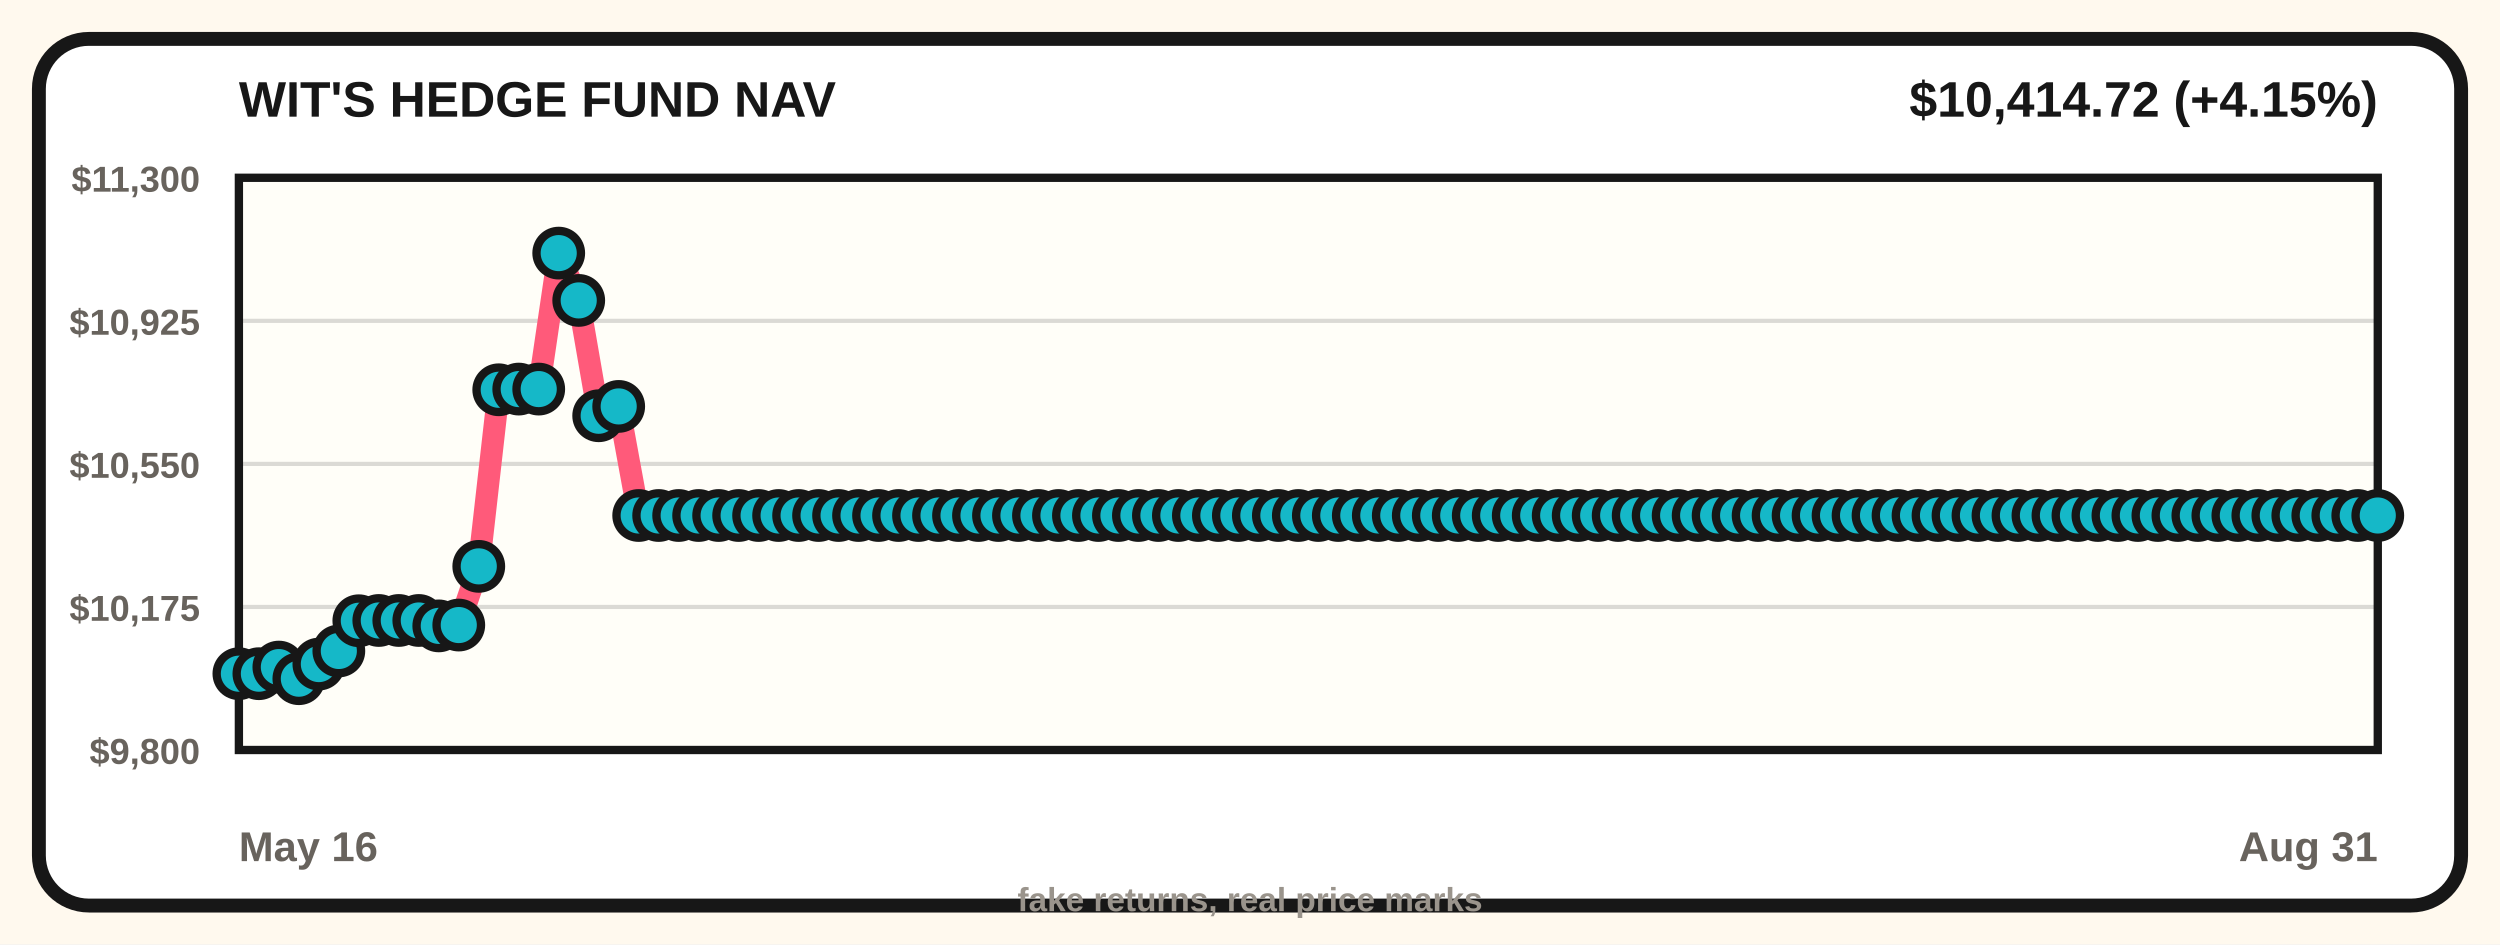
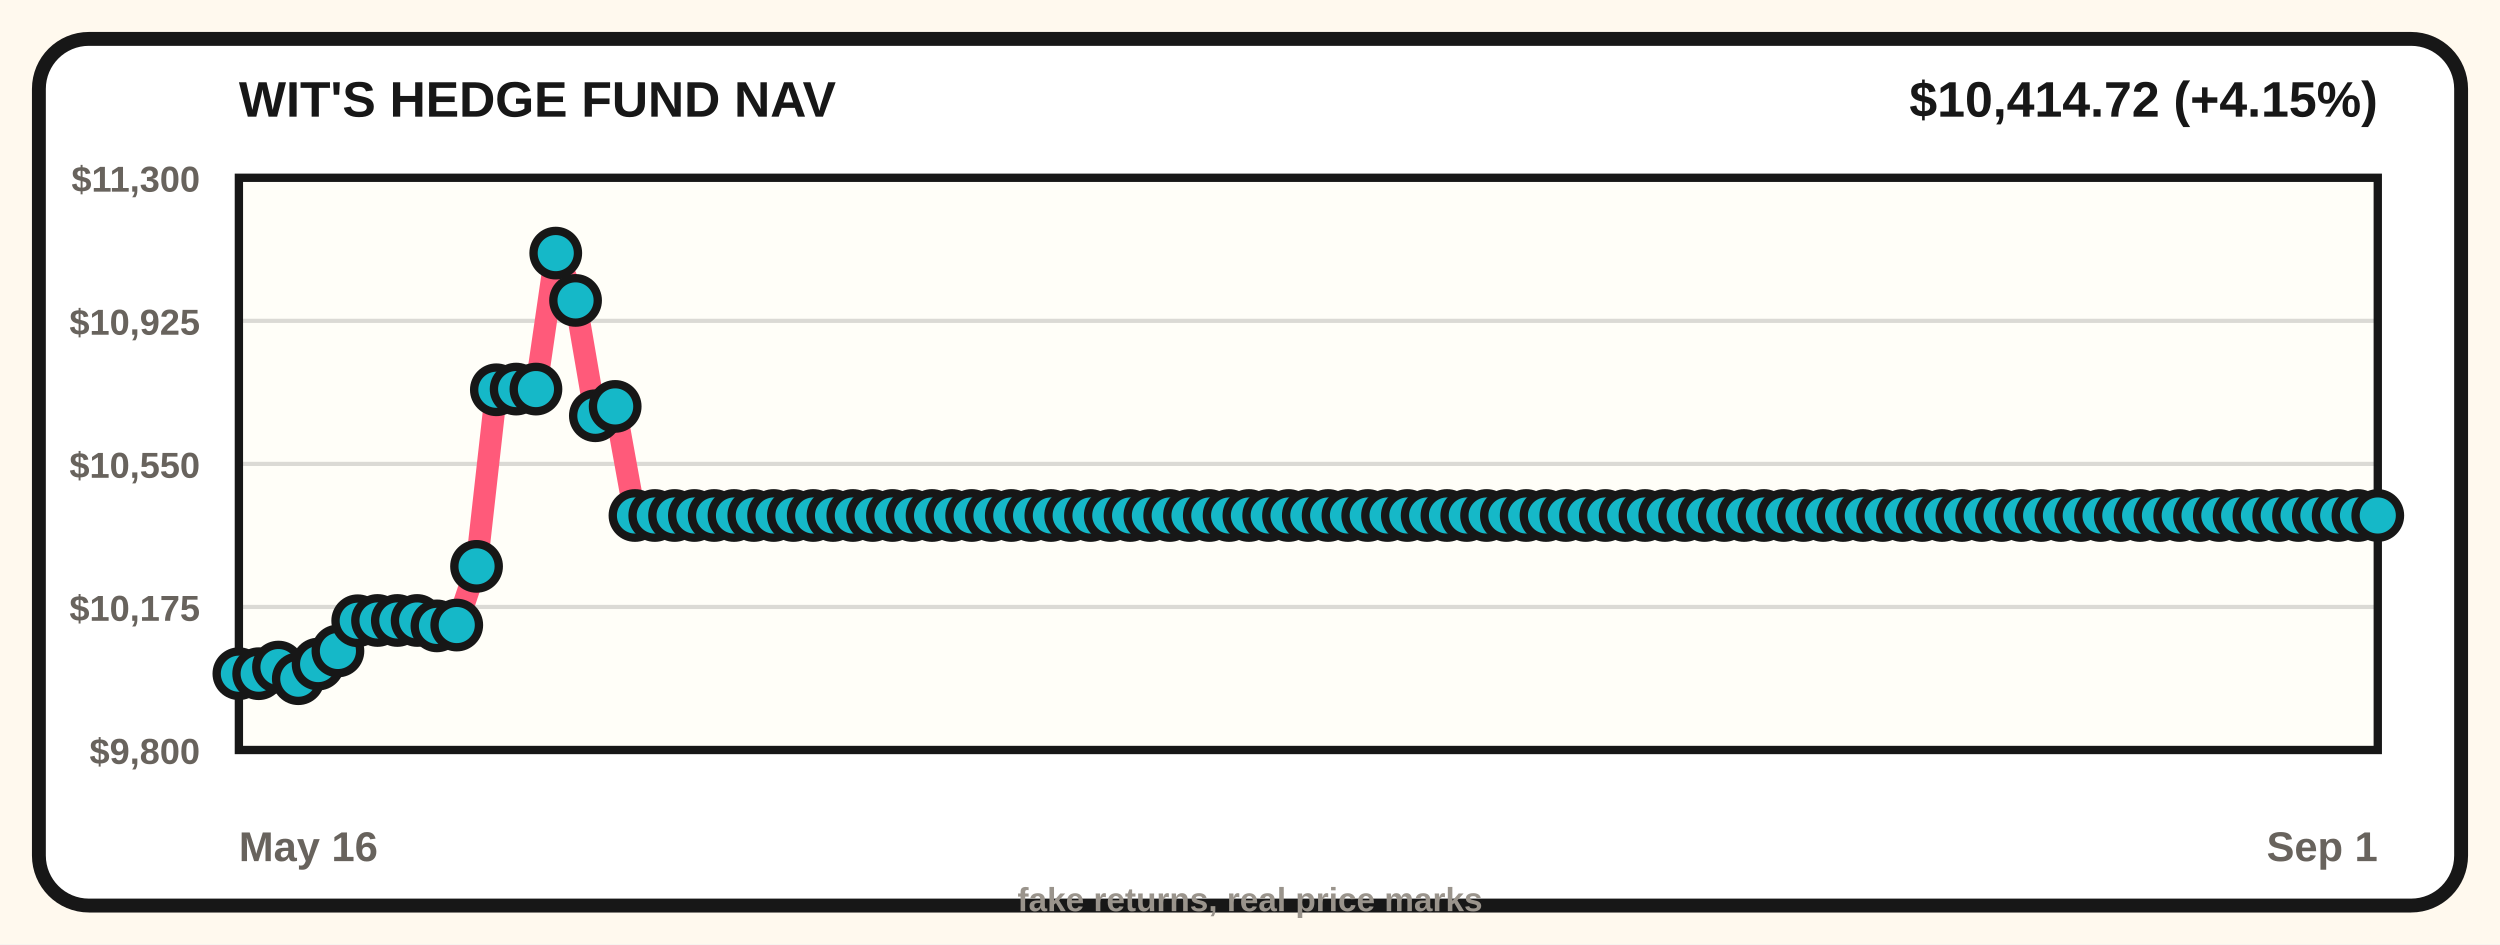
<svg xmlns="http://www.w3.org/2000/svg" width="900" height="340" viewBox="0 0 900 340" role="img" aria-label="Wit's Hedge Fund fake NAV chart">
  <rect width="900" height="340" fill="#fff9ee" />
  <rect x="14" y="14" width="872" height="312" rx="18" fill="#ffffff" stroke="#171717" stroke-width="5" />
  <rect x="86" y="64" width="770" height="206" fill="#fffef8" stroke="#171717" stroke-width="3" />
  <line x1="86" y1="270" x2="856" y2="270" stroke="#171717" stroke-width="1.5" opacity="0.16" />
  <text x="72" y="275" text-anchor="end" font-family="Arial, sans-serif" font-size="13" font-weight="800" fill="#68635d">$9,800</text>
  <line x1="86" y1="218.5" x2="856" y2="218.5" stroke="#171717" stroke-width="1.5" opacity="0.16" />
  <text x="72" y="223.5" text-anchor="end" font-family="Arial, sans-serif" font-size="13" font-weight="800" fill="#68635d">$10,175</text>
  <line x1="86" y1="167" x2="856" y2="167" stroke="#171717" stroke-width="1.5" opacity="0.16" />
  <text x="72" y="172" text-anchor="end" font-family="Arial, sans-serif" font-size="13" font-weight="800" fill="#68635d">$10,550</text>
  <line x1="86" y1="115.5" x2="856" y2="115.5" stroke="#171717" stroke-width="1.5" opacity="0.16" />
  <text x="72" y="120.5" text-anchor="end" font-family="Arial, sans-serif" font-size="13" font-weight="800" fill="#68635d">$10,925</text>
  <line x1="86" y1="64" x2="856" y2="64" stroke="#171717" stroke-width="1.5" opacity="0.16" />
  <text x="72" y="69" text-anchor="end" font-family="Arial, sans-serif" font-size="13" font-weight="800" fill="#68635d">$11,300</text>
-   <polyline points="86,242.53 93.2,242.53 100.39,240.15 107.59,244.33 114.79,239.07 121.98,234.35 129.18,223.47 136.37,223.37 143.57,223.37 150.77,223.37 157.96,225.32 165.16,225.02 172.36,203.89 179.55,140.32 186.75,140.07 193.94,140.07 201.14,91.12 208.34,108.15 215.53,149.67 222.73,146.31 229.93,185.58 237.12,185.58 244.32,185.58 251.51,185.58 258.71,185.58 265.91,185.58 273.1,185.58 280.3,185.58 287.5,185.58 294.69,185.58 301.89,185.58 309.08,185.58 316.28,185.58 323.48,185.58 330.67,185.58 337.87,185.58 345.07,185.58 352.26,185.58 359.46,185.58 366.65,185.58 373.85,185.58 381.05,185.58 388.24,185.58 395.44,185.58 402.64,185.58 409.83,185.58 417.03,185.58 424.22,185.58 431.42,185.58 438.62,185.58 445.81,185.58 453.01,185.58 460.21,185.58 467.4,185.58 474.6,185.58 481.79,185.58 488.99,185.58 496.19,185.58 503.38,185.58 510.58,185.58 517.78,185.58 524.97,185.58 532.17,185.58 539.36,185.58 546.56,185.58 553.76,185.58 560.95,185.58 568.15,185.58 575.35,185.58 582.54,185.58 589.74,185.58 596.93,185.58 604.13,185.58 611.33,185.58 618.52,185.58 625.72,185.58 632.92,185.58 640.11,185.58 647.31,185.58 654.5,185.58 661.7,185.58 668.9,185.58 676.09,185.58 683.29,185.58 690.49,185.58 697.68,185.58 704.88,185.58 712.07,185.58 719.27,185.58 726.47,185.58 733.66,185.58 740.86,185.58 748.06,185.58 755.25,185.58 762.45,185.58 769.64,185.58 776.84,185.58 784.04,185.58 791.23,185.58 798.43,185.58 805.63,185.58 812.82,185.58 820.02,185.58 827.21,185.58 834.41,185.58 841.61,185.58 848.8,185.58 856,185.58" fill="none" stroke="#ff5a7a" stroke-width="8" stroke-linecap="round" stroke-linejoin="round" />
+   <polyline points="86,242.53 93.13,242.53 100.26,240.15 107.39,244.33 114.52,239.07 121.65,234.35 128.78,223.47 135.91,223.37 143.04,223.37 150.17,223.37 157.3,225.32 164.43,225.02 171.56,203.89 178.69,140.32 185.81,140.07 192.94,140.07 200.07,91.12 207.2,108.15 214.33,149.67 221.46,146.31 228.59,185.58 235.72,185.58 242.85,185.58 249.98,185.58 257.11,185.58 264.24,185.58 271.37,185.58 278.5,185.58 285.63,185.58 292.76,185.58 299.89,185.58 307.02,185.58 314.15,185.58 321.28,185.58 328.41,185.58 335.54,185.58 342.67,185.58 349.8,185.58 356.93,185.58 364.06,185.58 371.19,185.58 378.31,185.58 385.44,185.58 392.57,185.58 399.7,185.58 406.83,185.58 413.96,185.58 421.09,185.58 428.22,185.58 435.35,185.58 442.48,185.58 449.61,185.58 456.74,185.58 463.87,185.58 471,185.58 478.13,185.58 485.26,185.58 492.39,185.58 499.52,185.58 506.65,185.58 513.78,185.58 520.91,185.58 528.04,185.58 535.17,185.58 542.3,185.58 549.43,185.58 556.56,185.58 563.69,185.58 570.81,185.58 577.94,185.58 585.07,185.58 592.2,185.58 599.33,185.58 606.46,185.58 613.59,185.58 620.72,185.58 627.85,185.58 634.98,185.58 642.11,185.58 649.24,185.58 656.37,185.58 663.5,185.58 670.63,185.58 677.76,185.58 684.89,185.58 692.02,185.58 699.15,185.58 706.28,185.58 713.41,185.58 720.54,185.58 727.67,185.58 734.8,185.58 741.93,185.58 749.06,185.58 756.19,185.58 763.31,185.58 770.44,185.58 777.57,185.58 784.7,185.58 791.83,185.58 798.96,185.58 806.09,185.58 813.22,185.58 820.35,185.58 827.48,185.58 834.61,185.58 841.74,185.58 848.87,185.58 856,185.58" fill="none" stroke="#ff5a7a" stroke-width="8" stroke-linecap="round" stroke-linejoin="round" />
  <circle cx="86" cy="242.53" r="8" fill="#15b8c8" stroke="#171717" stroke-width="3" />
-   <circle cx="93.2" cy="242.53" r="8" fill="#15b8c8" stroke="#171717" stroke-width="3" />
-   <circle cx="100.39" cy="240.15" r="8" fill="#15b8c8" stroke="#171717" stroke-width="3" />
-   <circle cx="107.59" cy="244.33" r="8" fill="#15b8c8" stroke="#171717" stroke-width="3" />
-   <circle cx="114.79" cy="239.07" r="8" fill="#15b8c8" stroke="#171717" stroke-width="3" />
-   <circle cx="121.98" cy="234.35" r="8" fill="#15b8c8" stroke="#171717" stroke-width="3" />
-   <circle cx="129.18" cy="223.47" r="8" fill="#15b8c8" stroke="#171717" stroke-width="3" />
-   <circle cx="136.37" cy="223.37" r="8" fill="#15b8c8" stroke="#171717" stroke-width="3" />
-   <circle cx="143.57" cy="223.37" r="8" fill="#15b8c8" stroke="#171717" stroke-width="3" />
-   <circle cx="150.77" cy="223.37" r="8" fill="#15b8c8" stroke="#171717" stroke-width="3" />
-   <circle cx="157.96" cy="225.32" r="8" fill="#15b8c8" stroke="#171717" stroke-width="3" />
-   <circle cx="165.16" cy="225.02" r="8" fill="#15b8c8" stroke="#171717" stroke-width="3" />
-   <circle cx="172.36" cy="203.89" r="8" fill="#15b8c8" stroke="#171717" stroke-width="3" />
-   <circle cx="179.55" cy="140.32" r="8" fill="#15b8c8" stroke="#171717" stroke-width="3" />
-   <circle cx="186.75" cy="140.07" r="8" fill="#15b8c8" stroke="#171717" stroke-width="3" />
-   <circle cx="193.94" cy="140.07" r="8" fill="#15b8c8" stroke="#171717" stroke-width="3" />
-   <circle cx="201.14" cy="91.12" r="8" fill="#15b8c8" stroke="#171717" stroke-width="3" />
-   <circle cx="208.34" cy="108.15" r="8" fill="#15b8c8" stroke="#171717" stroke-width="3" />
-   <circle cx="215.53" cy="149.67" r="8" fill="#15b8c8" stroke="#171717" stroke-width="3" />
-   <circle cx="222.73" cy="146.31" r="8" fill="#15b8c8" stroke="#171717" stroke-width="3" />
-   <circle cx="229.93" cy="185.58" r="8" fill="#15b8c8" stroke="#171717" stroke-width="3" />
-   <circle cx="237.12" cy="185.58" r="8" fill="#15b8c8" stroke="#171717" stroke-width="3" />
-   <circle cx="244.32" cy="185.58" r="8" fill="#15b8c8" stroke="#171717" stroke-width="3" />
-   <circle cx="251.51" cy="185.58" r="8" fill="#15b8c8" stroke="#171717" stroke-width="3" />
-   <circle cx="258.71" cy="185.58" r="8" fill="#15b8c8" stroke="#171717" stroke-width="3" />
-   <circle cx="265.91" cy="185.58" r="8" fill="#15b8c8" stroke="#171717" stroke-width="3" />
-   <circle cx="273.1" cy="185.58" r="8" fill="#15b8c8" stroke="#171717" stroke-width="3" />
-   <circle cx="280.3" cy="185.58" r="8" fill="#15b8c8" stroke="#171717" stroke-width="3" />
-   <circle cx="287.5" cy="185.58" r="8" fill="#15b8c8" stroke="#171717" stroke-width="3" />
-   <circle cx="294.69" cy="185.58" r="8" fill="#15b8c8" stroke="#171717" stroke-width="3" />
-   <circle cx="301.89" cy="185.58" r="8" fill="#15b8c8" stroke="#171717" stroke-width="3" />
-   <circle cx="309.08" cy="185.58" r="8" fill="#15b8c8" stroke="#171717" stroke-width="3" />
-   <circle cx="316.28" cy="185.58" r="8" fill="#15b8c8" stroke="#171717" stroke-width="3" />
-   <circle cx="323.48" cy="185.58" r="8" fill="#15b8c8" stroke="#171717" stroke-width="3" />
-   <circle cx="330.67" cy="185.58" r="8" fill="#15b8c8" stroke="#171717" stroke-width="3" />
-   <circle cx="337.87" cy="185.58" r="8" fill="#15b8c8" stroke="#171717" stroke-width="3" />
-   <circle cx="345.07" cy="185.58" r="8" fill="#15b8c8" stroke="#171717" stroke-width="3" />
-   <circle cx="352.26" cy="185.58" r="8" fill="#15b8c8" stroke="#171717" stroke-width="3" />
-   <circle cx="359.46" cy="185.58" r="8" fill="#15b8c8" stroke="#171717" stroke-width="3" />
-   <circle cx="366.65" cy="185.58" r="8" fill="#15b8c8" stroke="#171717" stroke-width="3" />
-   <circle cx="373.85" cy="185.58" r="8" fill="#15b8c8" stroke="#171717" stroke-width="3" />
-   <circle cx="381.05" cy="185.58" r="8" fill="#15b8c8" stroke="#171717" stroke-width="3" />
-   <circle cx="388.24" cy="185.58" r="8" fill="#15b8c8" stroke="#171717" stroke-width="3" />
-   <circle cx="395.44" cy="185.58" r="8" fill="#15b8c8" stroke="#171717" stroke-width="3" />
-   <circle cx="402.64" cy="185.58" r="8" fill="#15b8c8" stroke="#171717" stroke-width="3" />
-   <circle cx="409.83" cy="185.58" r="8" fill="#15b8c8" stroke="#171717" stroke-width="3" />
-   <circle cx="417.03" cy="185.58" r="8" fill="#15b8c8" stroke="#171717" stroke-width="3" />
-   <circle cx="424.22" cy="185.58" r="8" fill="#15b8c8" stroke="#171717" stroke-width="3" />
-   <circle cx="431.42" cy="185.58" r="8" fill="#15b8c8" stroke="#171717" stroke-width="3" />
-   <circle cx="438.62" cy="185.58" r="8" fill="#15b8c8" stroke="#171717" stroke-width="3" />
-   <circle cx="445.81" cy="185.58" r="8" fill="#15b8c8" stroke="#171717" stroke-width="3" />
-   <circle cx="453.01" cy="185.58" r="8" fill="#15b8c8" stroke="#171717" stroke-width="3" />
-   <circle cx="460.21" cy="185.58" r="8" fill="#15b8c8" stroke="#171717" stroke-width="3" />
-   <circle cx="467.4" cy="185.58" r="8" fill="#15b8c8" stroke="#171717" stroke-width="3" />
-   <circle cx="474.6" cy="185.58" r="8" fill="#15b8c8" stroke="#171717" stroke-width="3" />
-   <circle cx="481.79" cy="185.58" r="8" fill="#15b8c8" stroke="#171717" stroke-width="3" />
-   <circle cx="488.99" cy="185.58" r="8" fill="#15b8c8" stroke="#171717" stroke-width="3" />
-   <circle cx="496.19" cy="185.58" r="8" fill="#15b8c8" stroke="#171717" stroke-width="3" />
-   <circle cx="503.38" cy="185.58" r="8" fill="#15b8c8" stroke="#171717" stroke-width="3" />
-   <circle cx="510.58" cy="185.58" r="8" fill="#15b8c8" stroke="#171717" stroke-width="3" />
-   <circle cx="517.78" cy="185.58" r="8" fill="#15b8c8" stroke="#171717" stroke-width="3" />
-   <circle cx="524.97" cy="185.58" r="8" fill="#15b8c8" stroke="#171717" stroke-width="3" />
-   <circle cx="532.17" cy="185.58" r="8" fill="#15b8c8" stroke="#171717" stroke-width="3" />
-   <circle cx="539.36" cy="185.58" r="8" fill="#15b8c8" stroke="#171717" stroke-width="3" />
-   <circle cx="546.56" cy="185.58" r="8" fill="#15b8c8" stroke="#171717" stroke-width="3" />
-   <circle cx="553.76" cy="185.58" r="8" fill="#15b8c8" stroke="#171717" stroke-width="3" />
-   <circle cx="560.95" cy="185.58" r="8" fill="#15b8c8" stroke="#171717" stroke-width="3" />
-   <circle cx="568.15" cy="185.58" r="8" fill="#15b8c8" stroke="#171717" stroke-width="3" />
-   <circle cx="575.35" cy="185.58" r="8" fill="#15b8c8" stroke="#171717" stroke-width="3" />
-   <circle cx="582.54" cy="185.58" r="8" fill="#15b8c8" stroke="#171717" stroke-width="3" />
-   <circle cx="589.74" cy="185.58" r="8" fill="#15b8c8" stroke="#171717" stroke-width="3" />
-   <circle cx="596.93" cy="185.58" r="8" fill="#15b8c8" stroke="#171717" stroke-width="3" />
-   <circle cx="604.13" cy="185.58" r="8" fill="#15b8c8" stroke="#171717" stroke-width="3" />
-   <circle cx="611.33" cy="185.58" r="8" fill="#15b8c8" stroke="#171717" stroke-width="3" />
-   <circle cx="618.52" cy="185.58" r="8" fill="#15b8c8" stroke="#171717" stroke-width="3" />
-   <circle cx="625.72" cy="185.58" r="8" fill="#15b8c8" stroke="#171717" stroke-width="3" />
-   <circle cx="632.92" cy="185.58" r="8" fill="#15b8c8" stroke="#171717" stroke-width="3" />
-   <circle cx="640.11" cy="185.58" r="8" fill="#15b8c8" stroke="#171717" stroke-width="3" />
-   <circle cx="647.31" cy="185.58" r="8" fill="#15b8c8" stroke="#171717" stroke-width="3" />
-   <circle cx="654.5" cy="185.58" r="8" fill="#15b8c8" stroke="#171717" stroke-width="3" />
-   <circle cx="661.7" cy="185.58" r="8" fill="#15b8c8" stroke="#171717" stroke-width="3" />
-   <circle cx="668.9" cy="185.58" r="8" fill="#15b8c8" stroke="#171717" stroke-width="3" />
-   <circle cx="676.09" cy="185.58" r="8" fill="#15b8c8" stroke="#171717" stroke-width="3" />
-   <circle cx="683.29" cy="185.58" r="8" fill="#15b8c8" stroke="#171717" stroke-width="3" />
-   <circle cx="690.49" cy="185.58" r="8" fill="#15b8c8" stroke="#171717" stroke-width="3" />
-   <circle cx="697.68" cy="185.58" r="8" fill="#15b8c8" stroke="#171717" stroke-width="3" />
-   <circle cx="704.88" cy="185.58" r="8" fill="#15b8c8" stroke="#171717" stroke-width="3" />
-   <circle cx="712.07" cy="185.58" r="8" fill="#15b8c8" stroke="#171717" stroke-width="3" />
-   <circle cx="719.27" cy="185.58" r="8" fill="#15b8c8" stroke="#171717" stroke-width="3" />
-   <circle cx="726.47" cy="185.58" r="8" fill="#15b8c8" stroke="#171717" stroke-width="3" />
-   <circle cx="733.66" cy="185.58" r="8" fill="#15b8c8" stroke="#171717" stroke-width="3" />
-   <circle cx="740.86" cy="185.58" r="8" fill="#15b8c8" stroke="#171717" stroke-width="3" />
-   <circle cx="748.06" cy="185.58" r="8" fill="#15b8c8" stroke="#171717" stroke-width="3" />
-   <circle cx="755.25" cy="185.58" r="8" fill="#15b8c8" stroke="#171717" stroke-width="3" />
-   <circle cx="762.45" cy="185.58" r="8" fill="#15b8c8" stroke="#171717" stroke-width="3" />
-   <circle cx="769.64" cy="185.58" r="8" fill="#15b8c8" stroke="#171717" stroke-width="3" />
-   <circle cx="776.84" cy="185.58" r="8" fill="#15b8c8" stroke="#171717" stroke-width="3" />
-   <circle cx="784.04" cy="185.58" r="8" fill="#15b8c8" stroke="#171717" stroke-width="3" />
-   <circle cx="791.23" cy="185.58" r="8" fill="#15b8c8" stroke="#171717" stroke-width="3" />
-   <circle cx="798.43" cy="185.58" r="8" fill="#15b8c8" stroke="#171717" stroke-width="3" />
-   <circle cx="805.63" cy="185.58" r="8" fill="#15b8c8" stroke="#171717" stroke-width="3" />
-   <circle cx="812.82" cy="185.58" r="8" fill="#15b8c8" stroke="#171717" stroke-width="3" />
-   <circle cx="820.02" cy="185.58" r="8" fill="#15b8c8" stroke="#171717" stroke-width="3" />
-   <circle cx="827.21" cy="185.58" r="8" fill="#15b8c8" stroke="#171717" stroke-width="3" />
-   <circle cx="834.41" cy="185.58" r="8" fill="#15b8c8" stroke="#171717" stroke-width="3" />
-   <circle cx="841.61" cy="185.58" r="8" fill="#15b8c8" stroke="#171717" stroke-width="3" />
-   <circle cx="848.8" cy="185.58" r="8" fill="#15b8c8" stroke="#171717" stroke-width="3" />
+   <circle cx="93.13" cy="242.53" r="8" fill="#15b8c8" stroke="#171717" stroke-width="3" />
+   <circle cx="100.26" cy="240.15" r="8" fill="#15b8c8" stroke="#171717" stroke-width="3" />
+   <circle cx="107.39" cy="244.33" r="8" fill="#15b8c8" stroke="#171717" stroke-width="3" />
+   <circle cx="114.52" cy="239.07" r="8" fill="#15b8c8" stroke="#171717" stroke-width="3" />
+   <circle cx="121.65" cy="234.35" r="8" fill="#15b8c8" stroke="#171717" stroke-width="3" />
+   <circle cx="128.78" cy="223.47" r="8" fill="#15b8c8" stroke="#171717" stroke-width="3" />
+   <circle cx="135.91" cy="223.37" r="8" fill="#15b8c8" stroke="#171717" stroke-width="3" />
+   <circle cx="143.04" cy="223.37" r="8" fill="#15b8c8" stroke="#171717" stroke-width="3" />
+   <circle cx="150.17" cy="223.37" r="8" fill="#15b8c8" stroke="#171717" stroke-width="3" />
+   <circle cx="157.3" cy="225.32" r="8" fill="#15b8c8" stroke="#171717" stroke-width="3" />
+   <circle cx="164.43" cy="225.02" r="8" fill="#15b8c8" stroke="#171717" stroke-width="3" />
+   <circle cx="171.56" cy="203.89" r="8" fill="#15b8c8" stroke="#171717" stroke-width="3" />
+   <circle cx="178.69" cy="140.32" r="8" fill="#15b8c8" stroke="#171717" stroke-width="3" />
+   <circle cx="185.81" cy="140.07" r="8" fill="#15b8c8" stroke="#171717" stroke-width="3" />
+   <circle cx="192.94" cy="140.07" r="8" fill="#15b8c8" stroke="#171717" stroke-width="3" />
+   <circle cx="200.07" cy="91.12" r="8" fill="#15b8c8" stroke="#171717" stroke-width="3" />
+   <circle cx="207.2" cy="108.15" r="8" fill="#15b8c8" stroke="#171717" stroke-width="3" />
+   <circle cx="214.33" cy="149.67" r="8" fill="#15b8c8" stroke="#171717" stroke-width="3" />
+   <circle cx="221.46" cy="146.31" r="8" fill="#15b8c8" stroke="#171717" stroke-width="3" />
+   <circle cx="228.59" cy="185.58" r="8" fill="#15b8c8" stroke="#171717" stroke-width="3" />
+   <circle cx="235.72" cy="185.58" r="8" fill="#15b8c8" stroke="#171717" stroke-width="3" />
+   <circle cx="242.85" cy="185.58" r="8" fill="#15b8c8" stroke="#171717" stroke-width="3" />
+   <circle cx="249.98" cy="185.58" r="8" fill="#15b8c8" stroke="#171717" stroke-width="3" />
+   <circle cx="257.11" cy="185.58" r="8" fill="#15b8c8" stroke="#171717" stroke-width="3" />
+   <circle cx="264.24" cy="185.58" r="8" fill="#15b8c8" stroke="#171717" stroke-width="3" />
+   <circle cx="271.37" cy="185.58" r="8" fill="#15b8c8" stroke="#171717" stroke-width="3" />
+   <circle cx="278.5" cy="185.58" r="8" fill="#15b8c8" stroke="#171717" stroke-width="3" />
+   <circle cx="285.63" cy="185.58" r="8" fill="#15b8c8" stroke="#171717" stroke-width="3" />
+   <circle cx="292.76" cy="185.58" r="8" fill="#15b8c8" stroke="#171717" stroke-width="3" />
+   <circle cx="299.89" cy="185.58" r="8" fill="#15b8c8" stroke="#171717" stroke-width="3" />
+   <circle cx="307.02" cy="185.58" r="8" fill="#15b8c8" stroke="#171717" stroke-width="3" />
+   <circle cx="314.15" cy="185.58" r="8" fill="#15b8c8" stroke="#171717" stroke-width="3" />
+   <circle cx="321.28" cy="185.58" r="8" fill="#15b8c8" stroke="#171717" stroke-width="3" />
+   <circle cx="328.41" cy="185.58" r="8" fill="#15b8c8" stroke="#171717" stroke-width="3" />
+   <circle cx="335.54" cy="185.58" r="8" fill="#15b8c8" stroke="#171717" stroke-width="3" />
+   <circle cx="342.67" cy="185.58" r="8" fill="#15b8c8" stroke="#171717" stroke-width="3" />
+   <circle cx="349.8" cy="185.58" r="8" fill="#15b8c8" stroke="#171717" stroke-width="3" />
+   <circle cx="356.93" cy="185.58" r="8" fill="#15b8c8" stroke="#171717" stroke-width="3" />
+   <circle cx="364.06" cy="185.58" r="8" fill="#15b8c8" stroke="#171717" stroke-width="3" />
+   <circle cx="371.19" cy="185.58" r="8" fill="#15b8c8" stroke="#171717" stroke-width="3" />
+   <circle cx="378.31" cy="185.58" r="8" fill="#15b8c8" stroke="#171717" stroke-width="3" />
+   <circle cx="385.44" cy="185.58" r="8" fill="#15b8c8" stroke="#171717" stroke-width="3" />
+   <circle cx="392.57" cy="185.58" r="8" fill="#15b8c8" stroke="#171717" stroke-width="3" />
+   <circle cx="399.7" cy="185.58" r="8" fill="#15b8c8" stroke="#171717" stroke-width="3" />
+   <circle cx="406.83" cy="185.58" r="8" fill="#15b8c8" stroke="#171717" stroke-width="3" />
+   <circle cx="413.96" cy="185.58" r="8" fill="#15b8c8" stroke="#171717" stroke-width="3" />
+   <circle cx="421.09" cy="185.58" r="8" fill="#15b8c8" stroke="#171717" stroke-width="3" />
+   <circle cx="428.22" cy="185.58" r="8" fill="#15b8c8" stroke="#171717" stroke-width="3" />
+   <circle cx="435.35" cy="185.58" r="8" fill="#15b8c8" stroke="#171717" stroke-width="3" />
+   <circle cx="442.48" cy="185.58" r="8" fill="#15b8c8" stroke="#171717" stroke-width="3" />
+   <circle cx="449.61" cy="185.58" r="8" fill="#15b8c8" stroke="#171717" stroke-width="3" />
+   <circle cx="456.74" cy="185.58" r="8" fill="#15b8c8" stroke="#171717" stroke-width="3" />
+   <circle cx="463.87" cy="185.58" r="8" fill="#15b8c8" stroke="#171717" stroke-width="3" />
+   <circle cx="471" cy="185.58" r="8" fill="#15b8c8" stroke="#171717" stroke-width="3" />
+   <circle cx="478.13" cy="185.58" r="8" fill="#15b8c8" stroke="#171717" stroke-width="3" />
+   <circle cx="485.26" cy="185.58" r="8" fill="#15b8c8" stroke="#171717" stroke-width="3" />
+   <circle cx="492.39" cy="185.58" r="8" fill="#15b8c8" stroke="#171717" stroke-width="3" />
+   <circle cx="499.52" cy="185.58" r="8" fill="#15b8c8" stroke="#171717" stroke-width="3" />
+   <circle cx="506.65" cy="185.58" r="8" fill="#15b8c8" stroke="#171717" stroke-width="3" />
+   <circle cx="513.78" cy="185.58" r="8" fill="#15b8c8" stroke="#171717" stroke-width="3" />
+   <circle cx="520.91" cy="185.58" r="8" fill="#15b8c8" stroke="#171717" stroke-width="3" />
+   <circle cx="528.04" cy="185.58" r="8" fill="#15b8c8" stroke="#171717" stroke-width="3" />
+   <circle cx="535.17" cy="185.58" r="8" fill="#15b8c8" stroke="#171717" stroke-width="3" />
+   <circle cx="542.3" cy="185.58" r="8" fill="#15b8c8" stroke="#171717" stroke-width="3" />
+   <circle cx="549.43" cy="185.58" r="8" fill="#15b8c8" stroke="#171717" stroke-width="3" />
+   <circle cx="556.56" cy="185.58" r="8" fill="#15b8c8" stroke="#171717" stroke-width="3" />
+   <circle cx="563.69" cy="185.58" r="8" fill="#15b8c8" stroke="#171717" stroke-width="3" />
+   <circle cx="570.81" cy="185.58" r="8" fill="#15b8c8" stroke="#171717" stroke-width="3" />
+   <circle cx="577.94" cy="185.58" r="8" fill="#15b8c8" stroke="#171717" stroke-width="3" />
+   <circle cx="585.07" cy="185.58" r="8" fill="#15b8c8" stroke="#171717" stroke-width="3" />
+   <circle cx="592.2" cy="185.58" r="8" fill="#15b8c8" stroke="#171717" stroke-width="3" />
+   <circle cx="599.33" cy="185.58" r="8" fill="#15b8c8" stroke="#171717" stroke-width="3" />
+   <circle cx="606.46" cy="185.58" r="8" fill="#15b8c8" stroke="#171717" stroke-width="3" />
+   <circle cx="613.59" cy="185.58" r="8" fill="#15b8c8" stroke="#171717" stroke-width="3" />
+   <circle cx="620.72" cy="185.58" r="8" fill="#15b8c8" stroke="#171717" stroke-width="3" />
+   <circle cx="627.85" cy="185.58" r="8" fill="#15b8c8" stroke="#171717" stroke-width="3" />
+   <circle cx="634.98" cy="185.58" r="8" fill="#15b8c8" stroke="#171717" stroke-width="3" />
+   <circle cx="642.11" cy="185.58" r="8" fill="#15b8c8" stroke="#171717" stroke-width="3" />
+   <circle cx="649.24" cy="185.58" r="8" fill="#15b8c8" stroke="#171717" stroke-width="3" />
+   <circle cx="656.37" cy="185.58" r="8" fill="#15b8c8" stroke="#171717" stroke-width="3" />
+   <circle cx="663.5" cy="185.58" r="8" fill="#15b8c8" stroke="#171717" stroke-width="3" />
+   <circle cx="670.63" cy="185.58" r="8" fill="#15b8c8" stroke="#171717" stroke-width="3" />
+   <circle cx="677.76" cy="185.58" r="8" fill="#15b8c8" stroke="#171717" stroke-width="3" />
+   <circle cx="684.89" cy="185.58" r="8" fill="#15b8c8" stroke="#171717" stroke-width="3" />
+   <circle cx="692.02" cy="185.58" r="8" fill="#15b8c8" stroke="#171717" stroke-width="3" />
+   <circle cx="699.15" cy="185.58" r="8" fill="#15b8c8" stroke="#171717" stroke-width="3" />
+   <circle cx="706.28" cy="185.58" r="8" fill="#15b8c8" stroke="#171717" stroke-width="3" />
+   <circle cx="713.41" cy="185.58" r="8" fill="#15b8c8" stroke="#171717" stroke-width="3" />
+   <circle cx="720.54" cy="185.58" r="8" fill="#15b8c8" stroke="#171717" stroke-width="3" />
+   <circle cx="727.67" cy="185.58" r="8" fill="#15b8c8" stroke="#171717" stroke-width="3" />
+   <circle cx="734.8" cy="185.58" r="8" fill="#15b8c8" stroke="#171717" stroke-width="3" />
+   <circle cx="741.93" cy="185.58" r="8" fill="#15b8c8" stroke="#171717" stroke-width="3" />
+   <circle cx="749.06" cy="185.58" r="8" fill="#15b8c8" stroke="#171717" stroke-width="3" />
+   <circle cx="756.19" cy="185.58" r="8" fill="#15b8c8" stroke="#171717" stroke-width="3" />
+   <circle cx="763.31" cy="185.58" r="8" fill="#15b8c8" stroke="#171717" stroke-width="3" />
+   <circle cx="770.44" cy="185.58" r="8" fill="#15b8c8" stroke="#171717" stroke-width="3" />
+   <circle cx="777.57" cy="185.58" r="8" fill="#15b8c8" stroke="#171717" stroke-width="3" />
+   <circle cx="784.7" cy="185.58" r="8" fill="#15b8c8" stroke="#171717" stroke-width="3" />
+   <circle cx="791.83" cy="185.58" r="8" fill="#15b8c8" stroke="#171717" stroke-width="3" />
+   <circle cx="798.96" cy="185.58" r="8" fill="#15b8c8" stroke="#171717" stroke-width="3" />
+   <circle cx="806.09" cy="185.58" r="8" fill="#15b8c8" stroke="#171717" stroke-width="3" />
+   <circle cx="813.22" cy="185.58" r="8" fill="#15b8c8" stroke="#171717" stroke-width="3" />
+   <circle cx="820.35" cy="185.58" r="8" fill="#15b8c8" stroke="#171717" stroke-width="3" />
+   <circle cx="827.48" cy="185.58" r="8" fill="#15b8c8" stroke="#171717" stroke-width="3" />
+   <circle cx="834.61" cy="185.58" r="8" fill="#15b8c8" stroke="#171717" stroke-width="3" />
+   <circle cx="841.74" cy="185.58" r="8" fill="#15b8c8" stroke="#171717" stroke-width="3" />
+   <circle cx="848.87" cy="185.58" r="8" fill="#15b8c8" stroke="#171717" stroke-width="3" />
  <circle cx="856" cy="185.58" r="8" fill="#15b8c8" stroke="#171717" stroke-width="3" />
  <text x="86" y="42" font-family="Arial, sans-serif" font-size="18" font-weight="900" fill="#171717">WIT'S HEDGE FUND NAV</text>
  <text x="856" y="42" text-anchor="end" font-family="Arial, sans-serif" font-size="18" font-weight="900" fill="#171717">$10,414.72 (+4.15%)</text>
  <text x="86" y="310" text-anchor="start" font-family="Arial, sans-serif" font-size="15" font-weight="900" fill="#68635d">May 16</text>
-   <text x="856" y="310" text-anchor="end" font-family="Arial, sans-serif" font-size="15" font-weight="900" fill="#68635d">Aug 31</text>
+   <text x="856" y="310" text-anchor="end" font-family="Arial, sans-serif" font-size="15" font-weight="900" fill="#68635d">Sep 1</text>
  <text x="450" y="328" text-anchor="middle" font-family="Arial, sans-serif" font-size="12" font-weight="800" fill="#9a948c">fake returns, real price marks</text>
</svg>
